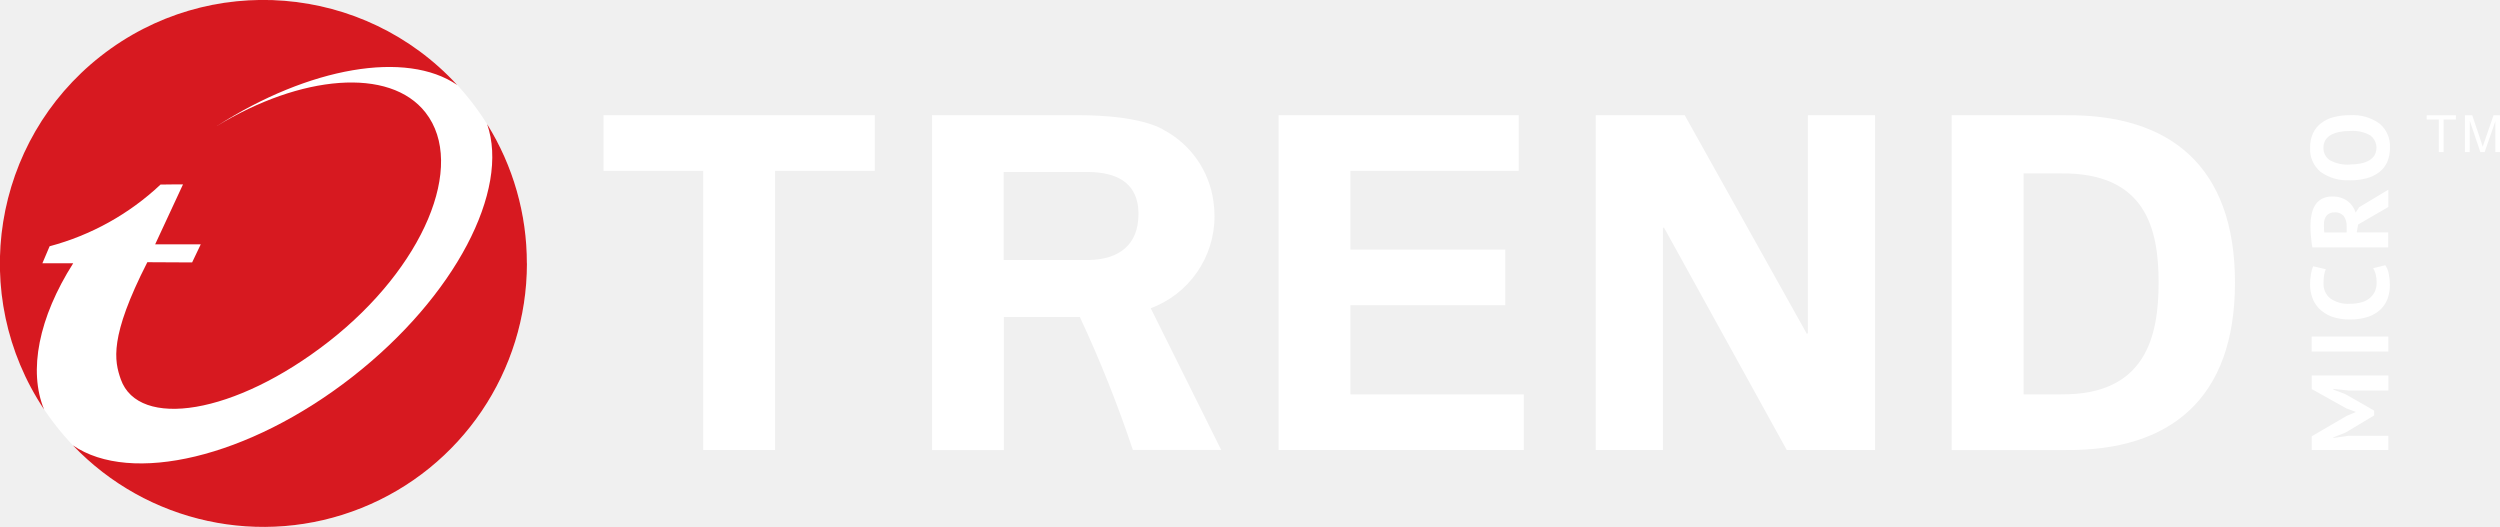
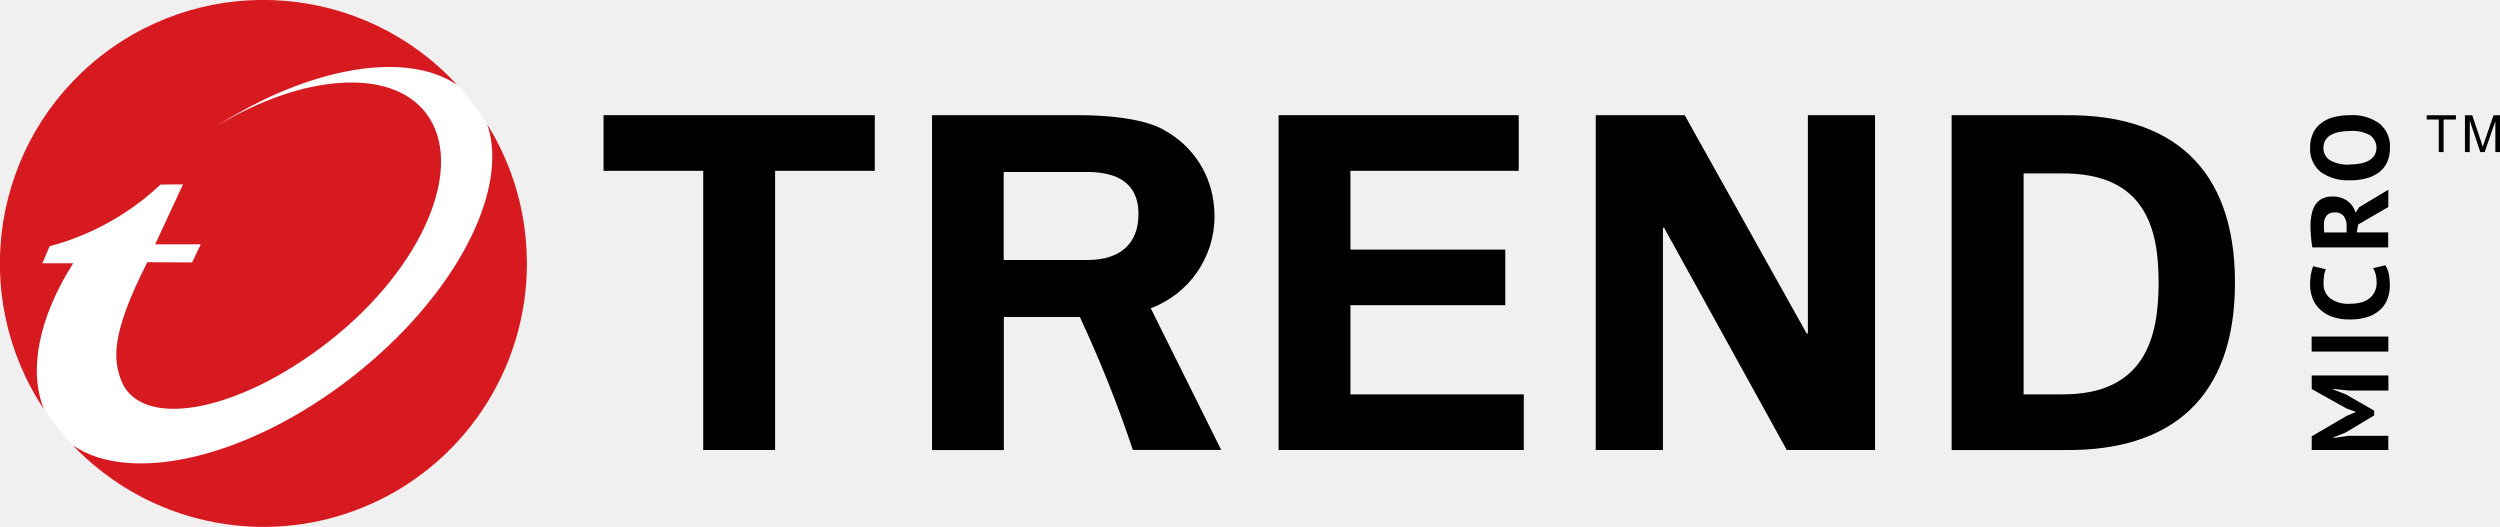
<svg xmlns="http://www.w3.org/2000/svg" id="Group_2769" data-name="Group 2769" width="144.704" height="30.5" viewBox="0 0 144.704 30.5">
  <defs>
    <clipPath id="clip-path">
      <rect id="Rectangle_1015" data-name="Rectangle 1015" width="144.704" height="30.5" fill="none" />
    </clipPath>
  </defs>
  <g id="Group_2768" data-name="Group 2768" clip-path="url(#clip-path)">
    <path id="Path_1419" data-name="Path 1419" d="M30.507,15.258A15.248,15.248,0,1,1,15.258.01,15.248,15.248,0,0,1,30.507,15.258" transform="translate(-0.007 -0.007)" fill="#fff" />
    <path id="Path_1420" data-name="Path 1420" d="M2.552,23.7A15.249,15.249,0,0,1,26.463,4.919C23.517,2.905,17.9,3.868,12.543,7.3,17.4,4.334,22.56,3.865,24.63,6.514c2.38,3.043-.122,8.975-5.592,13.25S8.021,24.843,6.993,21.96c-.378-1.076-.675-2.449,1.535-6.783l2.592.013.5-1.048H8.981l1.611-3.468s-1.288,0-1.3.009a15.01,15.01,0,0,1-6.42,3.571l-.419.985H4.237C2.242,18.373,1.629,21.462,2.552,23.7Z" fill="#d71920" />
    <path id="Path_1421" data-name="Path 1421" d="M39.771,31.045A15.249,15.249,0,0,1,13.49,41.571c3.346,2.3,10.16.735,16.177-3.965,5.957-4.653,9.125-10.808,7.8-14.626a15.18,15.18,0,0,1,2.3,8.065" transform="translate(-9.271 -15.794)" fill="#d71920" />
-     <path id="Path_1422" data-name="Path 1422" d="M430,70.369l-.882-.094v.038l.71.272,1.657.948v.278l-1.661.994-.707.281v.031l.879-.125h2.308v.822H427.87v-.794l2.03-1.185.507-.21V71.6l-.522-.191-2.014-1.123V69.5h4.438v.869H430Z" transform="translate(-294.065 -47.766)" fill="#fff" />
-     <rect id="Rectangle_1014" data-name="Rectangle 1014" width="4.438" height="0.869" transform="translate(133.802 19.48)" fill="#fff" />
-     <path id="Path_1423" data-name="Path 1423" d="M431.92,49.07a1.343,1.343,0,0,1,.206.516,3.337,3.337,0,0,1,.062.644,2.328,2.328,0,0,1-.122.757,1.672,1.672,0,0,1-.4.632,1.968,1.968,0,0,1-.716.435,3.154,3.154,0,0,1-1.069.163,3.006,3.006,0,0,1-1.095-.178,2.067,2.067,0,0,1-.71-.469,1.735,1.735,0,0,1-.388-.644,2.27,2.27,0,0,1-.119-.71,3.427,3.427,0,0,1,.053-.644,2.33,2.33,0,0,1,.122-.435l.735.172a1.262,1.262,0,0,0-.1.347,3.045,3.045,0,0,0-.031.485,1.049,1.049,0,0,0,.375.844,1.756,1.756,0,0,0,1.166.322,2.433,2.433,0,0,0,.625-.075,1.3,1.3,0,0,0,.482-.231,1.094,1.094,0,0,0,.316-.388,1.216,1.216,0,0,0,.109-.538,1.756,1.756,0,0,0-.056-.482,1.387,1.387,0,0,0-.144-.344l.707-.175Z" transform="translate(-293.858 -33.725)" fill="#fff" />
-     <path id="Path_1424" data-name="Path 1424" d="M427.749,38.46c-.019-.1-.034-.2-.047-.316s-.025-.222-.034-.335-.016-.222-.022-.328-.006-.2-.006-.291a3.086,3.086,0,0,1,.059-.613,1.691,1.691,0,0,1,.194-.538,1.071,1.071,0,0,1,.385-.382,1.2,1.2,0,0,1,.613-.144,1.458,1.458,0,0,1,.888.253,1.306,1.306,0,0,1,.475.679l.2-.31,1.692-1.016v1L430.4,37.131l-.081.457h1.82v.869h-4.394Zm.669-1.332c0,.088,0,.175.006.263a.966.966,0,0,0,.022.2h1.288v-.369a.945.945,0,0,0-.163-.575.647.647,0,0,0-.547-.216.564.564,0,0,0-.444.178.753.753,0,0,0-.159.519Z" transform="translate(-293.907 -24.137)" fill="#fff" />
-     <path id="Path_1425" data-name="Path 1425" d="M429.878,25.085a2.638,2.638,0,0,1-1.707-.488,1.7,1.7,0,0,1-.6-1.395,1.936,1.936,0,0,1,.166-.832,1.522,1.522,0,0,1,.472-.588,1.975,1.975,0,0,1,.729-.35,3.689,3.689,0,0,1,.944-.113,2.63,2.63,0,0,1,1.711.491,1.691,1.691,0,0,1,.6,1.392,1.985,1.985,0,0,1-.163.838,1.55,1.55,0,0,1-.469.588,2.1,2.1,0,0,1-.729.347,3.674,3.674,0,0,1-.948.116Zm0-.913a3.163,3.163,0,0,0,.619-.056,1.579,1.579,0,0,0,.485-.175.929.929,0,0,0,.319-.3.9.9,0,0,0-.247-1.154,2.1,2.1,0,0,0-1.176-.253,3.3,3.3,0,0,0-.6.053,1.812,1.812,0,0,0-.491.169.914.914,0,0,0-.328.3.845.845,0,0,0-.116.45.826.826,0,0,0,.372.719,2.093,2.093,0,0,0,1.16.253Z" transform="translate(-293.858 -14.653)" fill="#fff" />
-     <path id="Path_1426" data-name="Path 1426" d="M450.832,21.58h-.71V23.46h-.278V21.58h-.7v-.25h1.692Z" transform="translate(-308.683 -14.66)" fill="#fff" />
-     <path id="Path_1427" data-name="Path 1427" d="M458.26,23.46h-.269V21.677l-.619,1.783h-.253l-.607-1.814-.006,1.814h-.275V21.33h.422l.507,1.507s.022.063.056.178a.644.644,0,0,1,.041.141l.119-.344.51-1.482h.375Z" transform="translate(-313.556 -14.66)" fill="#fff" />
-     <path id="Path_1428" data-name="Path 1428" d="M236.65,21.32h13.9v3.221h-9.741V29.1h8.963v3.218h-8.963v5.163h10.035V40.7H236.65Z" transform="translate(-162.644 -14.653)" fill="#fff" />
-     <path id="Path_1429" data-name="Path 1429" d="M306.408,40.7l-7.114-12.887-.053.056V40.7h-3.89V21.32H300.5l7.074,12.662.056-.053V21.32h3.887V40.7Z" transform="translate(-202.987 -14.653)" fill="#fff" />
-     <path id="Path_1430" data-name="Path 1430" d="M367.835,21.318h-6.6V40.7h6.6c6.045.053,9.8-2.955,9.8-9.691s-3.756-9.748-9.8-9.688m-.288,16.158H365.4V24.689h2.152c4.935-.056,5.663,3.23,5.663,6.317s-.729,6.53-5.663,6.47" transform="translate(-248.271 -14.651)" fill="#fff" />
-     <path id="Path_1431" data-name="Path 1431" d="M111.71,21.32h15.7v3.221h-5.77V40.7H117.48V24.541h-5.77Z" transform="translate(-76.776 -14.653)" fill="#fff" />
-     <path id="Path_1432" data-name="Path 1432" d="M185.16,32.494a5.673,5.673,0,0,0,3.7-5.338,5.939,5.939,0,0,0-.063-.857,5.527,5.527,0,0,0-2.843-4.109c-.188-.119-1.407-.873-5.01-.873-.072,0-.141,0-.21,0H172.51V40.7h4.156V33h4.4a72,72,0,0,1,3.068,7.693h5.113l-4.078-8.2Zm-8.5-7.89h4.91c1.648.025,2.68.619,2.865,2v.025c.006.047.009.1.013.144s.006.1.009.144V27.1c-.016,1.682-1.085,2.577-2.89,2.6h-4.91V24.607Z" transform="translate(-118.562 -14.65)" fill="#fff" />
+     <path id="Path_1422" data-name="Path 1422" d="M430,70.369l-.882-.094v.038l.71.272,1.657.948v.278l-1.661.994-.707.281v.031l.879-.125h2.308v.822H427.87v-.794l2.03-1.185.507-.21V71.6l-.522-.191-2.014-1.123V69.5h4.438v.869H430Z" transform="translate(-294.065 -47.766)" fill="#000" />
+     <rect id="Rectangle_1014" data-name="Rectangle 1014" width="4.438" height="0.869" transform="translate(133.802 19.48)" fill="#000" />
+     <path id="Path_1423" data-name="Path 1423" d="M431.92,49.07a1.343,1.343,0,0,1,.206.516,3.337,3.337,0,0,1,.062.644,2.328,2.328,0,0,1-.122.757,1.672,1.672,0,0,1-.4.632,1.968,1.968,0,0,1-.716.435,3.154,3.154,0,0,1-1.069.163,3.006,3.006,0,0,1-1.095-.178,2.067,2.067,0,0,1-.71-.469,1.735,1.735,0,0,1-.388-.644,2.27,2.27,0,0,1-.119-.71,3.427,3.427,0,0,1,.053-.644,2.33,2.33,0,0,1,.122-.435l.735.172a1.262,1.262,0,0,0-.1.347,3.045,3.045,0,0,0-.031.485,1.049,1.049,0,0,0,.375.844,1.756,1.756,0,0,0,1.166.322,2.433,2.433,0,0,0,.625-.075,1.3,1.3,0,0,0,.482-.231,1.094,1.094,0,0,0,.316-.388,1.216,1.216,0,0,0,.109-.538,1.756,1.756,0,0,0-.056-.482,1.387,1.387,0,0,0-.144-.344l.707-.175Z" transform="translate(-293.858 -33.725)" fill="#000" />
+     <path id="Path_1424" data-name="Path 1424" d="M427.749,38.46c-.019-.1-.034-.2-.047-.316s-.025-.222-.034-.335-.016-.222-.022-.328-.006-.2-.006-.291a3.086,3.086,0,0,1,.059-.613,1.691,1.691,0,0,1,.194-.538,1.071,1.071,0,0,1,.385-.382,1.2,1.2,0,0,1,.613-.144,1.458,1.458,0,0,1,.888.253,1.306,1.306,0,0,1,.475.679l.2-.31,1.692-1.016v1L430.4,37.131l-.081.457h1.82v.869h-4.394Zm.669-1.332c0,.088,0,.175.006.263a.966.966,0,0,0,.022.2h1.288v-.369a.945.945,0,0,0-.163-.575.647.647,0,0,0-.547-.216.564.564,0,0,0-.444.178.753.753,0,0,0-.159.519Z" transform="translate(-293.907 -24.137)" fill="#000" />
+     <path id="Path_1425" data-name="Path 1425" d="M429.878,25.085a2.638,2.638,0,0,1-1.707-.488,1.7,1.7,0,0,1-.6-1.395,1.936,1.936,0,0,1,.166-.832,1.522,1.522,0,0,1,.472-.588,1.975,1.975,0,0,1,.729-.35,3.689,3.689,0,0,1,.944-.113,2.63,2.63,0,0,1,1.711.491,1.691,1.691,0,0,1,.6,1.392,1.985,1.985,0,0,1-.163.838,1.55,1.55,0,0,1-.469.588,2.1,2.1,0,0,1-.729.347,3.674,3.674,0,0,1-.948.116Zm0-.913a3.163,3.163,0,0,0,.619-.056,1.579,1.579,0,0,0,.485-.175.929.929,0,0,0,.319-.3.9.9,0,0,0-.247-1.154,2.1,2.1,0,0,0-1.176-.253,3.3,3.3,0,0,0-.6.053,1.812,1.812,0,0,0-.491.169.914.914,0,0,0-.328.3.845.845,0,0,0-.116.45.826.826,0,0,0,.372.719,2.093,2.093,0,0,0,1.16.253Z" transform="translate(-293.858 -14.653)" fill="#000" />
+     <path id="Path_1426" data-name="Path 1426" d="M450.832,21.58h-.71V23.46h-.278V21.58h-.7v-.25h1.692Z" transform="translate(-308.683 -14.66)" fill="#000" />
+     <path id="Path_1427" data-name="Path 1427" d="M458.26,23.46h-.269V21.677l-.619,1.783h-.253l-.607-1.814-.006,1.814h-.275V21.33h.422l.507,1.507s.022.063.056.178a.644.644,0,0,1,.041.141l.119-.344.51-1.482h.375Z" transform="translate(-313.556 -14.66)" fill="#000" />
+     <path id="Path_1428" data-name="Path 1428" d="M236.65,21.32h13.9v3.221h-9.741V29.1h8.963v3.218h-8.963v5.163h10.035V40.7H236.65Z" transform="translate(-162.644 -14.653)" fill="#000" />
+     <path id="Path_1429" data-name="Path 1429" d="M306.408,40.7l-7.114-12.887-.053.056V40.7h-3.89V21.32H300.5l7.074,12.662.056-.053V21.32h3.887V40.7Z" transform="translate(-202.987 -14.653)" fill="#000" />
+     <path id="Path_1430" data-name="Path 1430" d="M367.835,21.318h-6.6V40.7h6.6c6.045.053,9.8-2.955,9.8-9.691s-3.756-9.748-9.8-9.688m-.288,16.158H365.4V24.689h2.152c4.935-.056,5.663,3.23,5.663,6.317s-.729,6.53-5.663,6.47" transform="translate(-248.271 -14.651)" fill="#000" />
+     <path id="Path_1431" data-name="Path 1431" d="M111.71,21.32h15.7v3.221h-5.77V40.7H117.48V24.541h-5.77Z" transform="translate(-76.776 -14.653)" fill="#000" />
+     <path id="Path_1432" data-name="Path 1432" d="M185.16,32.494a5.673,5.673,0,0,0,3.7-5.338,5.939,5.939,0,0,0-.063-.857,5.527,5.527,0,0,0-2.843-4.109c-.188-.119-1.407-.873-5.01-.873-.072,0-.141,0-.21,0H172.51V40.7h4.156V33h4.4a72,72,0,0,1,3.068,7.693h5.113l-4.078-8.2Zm-8.5-7.89h4.91c1.648.025,2.68.619,2.865,2v.025c.006.047.009.1.013.144s.006.1.009.144V27.1c-.016,1.682-1.085,2.577-2.89,2.6h-4.91V24.607Z" transform="translate(-118.562 -14.65)" fill="#000" />
  </g>
</svg>
